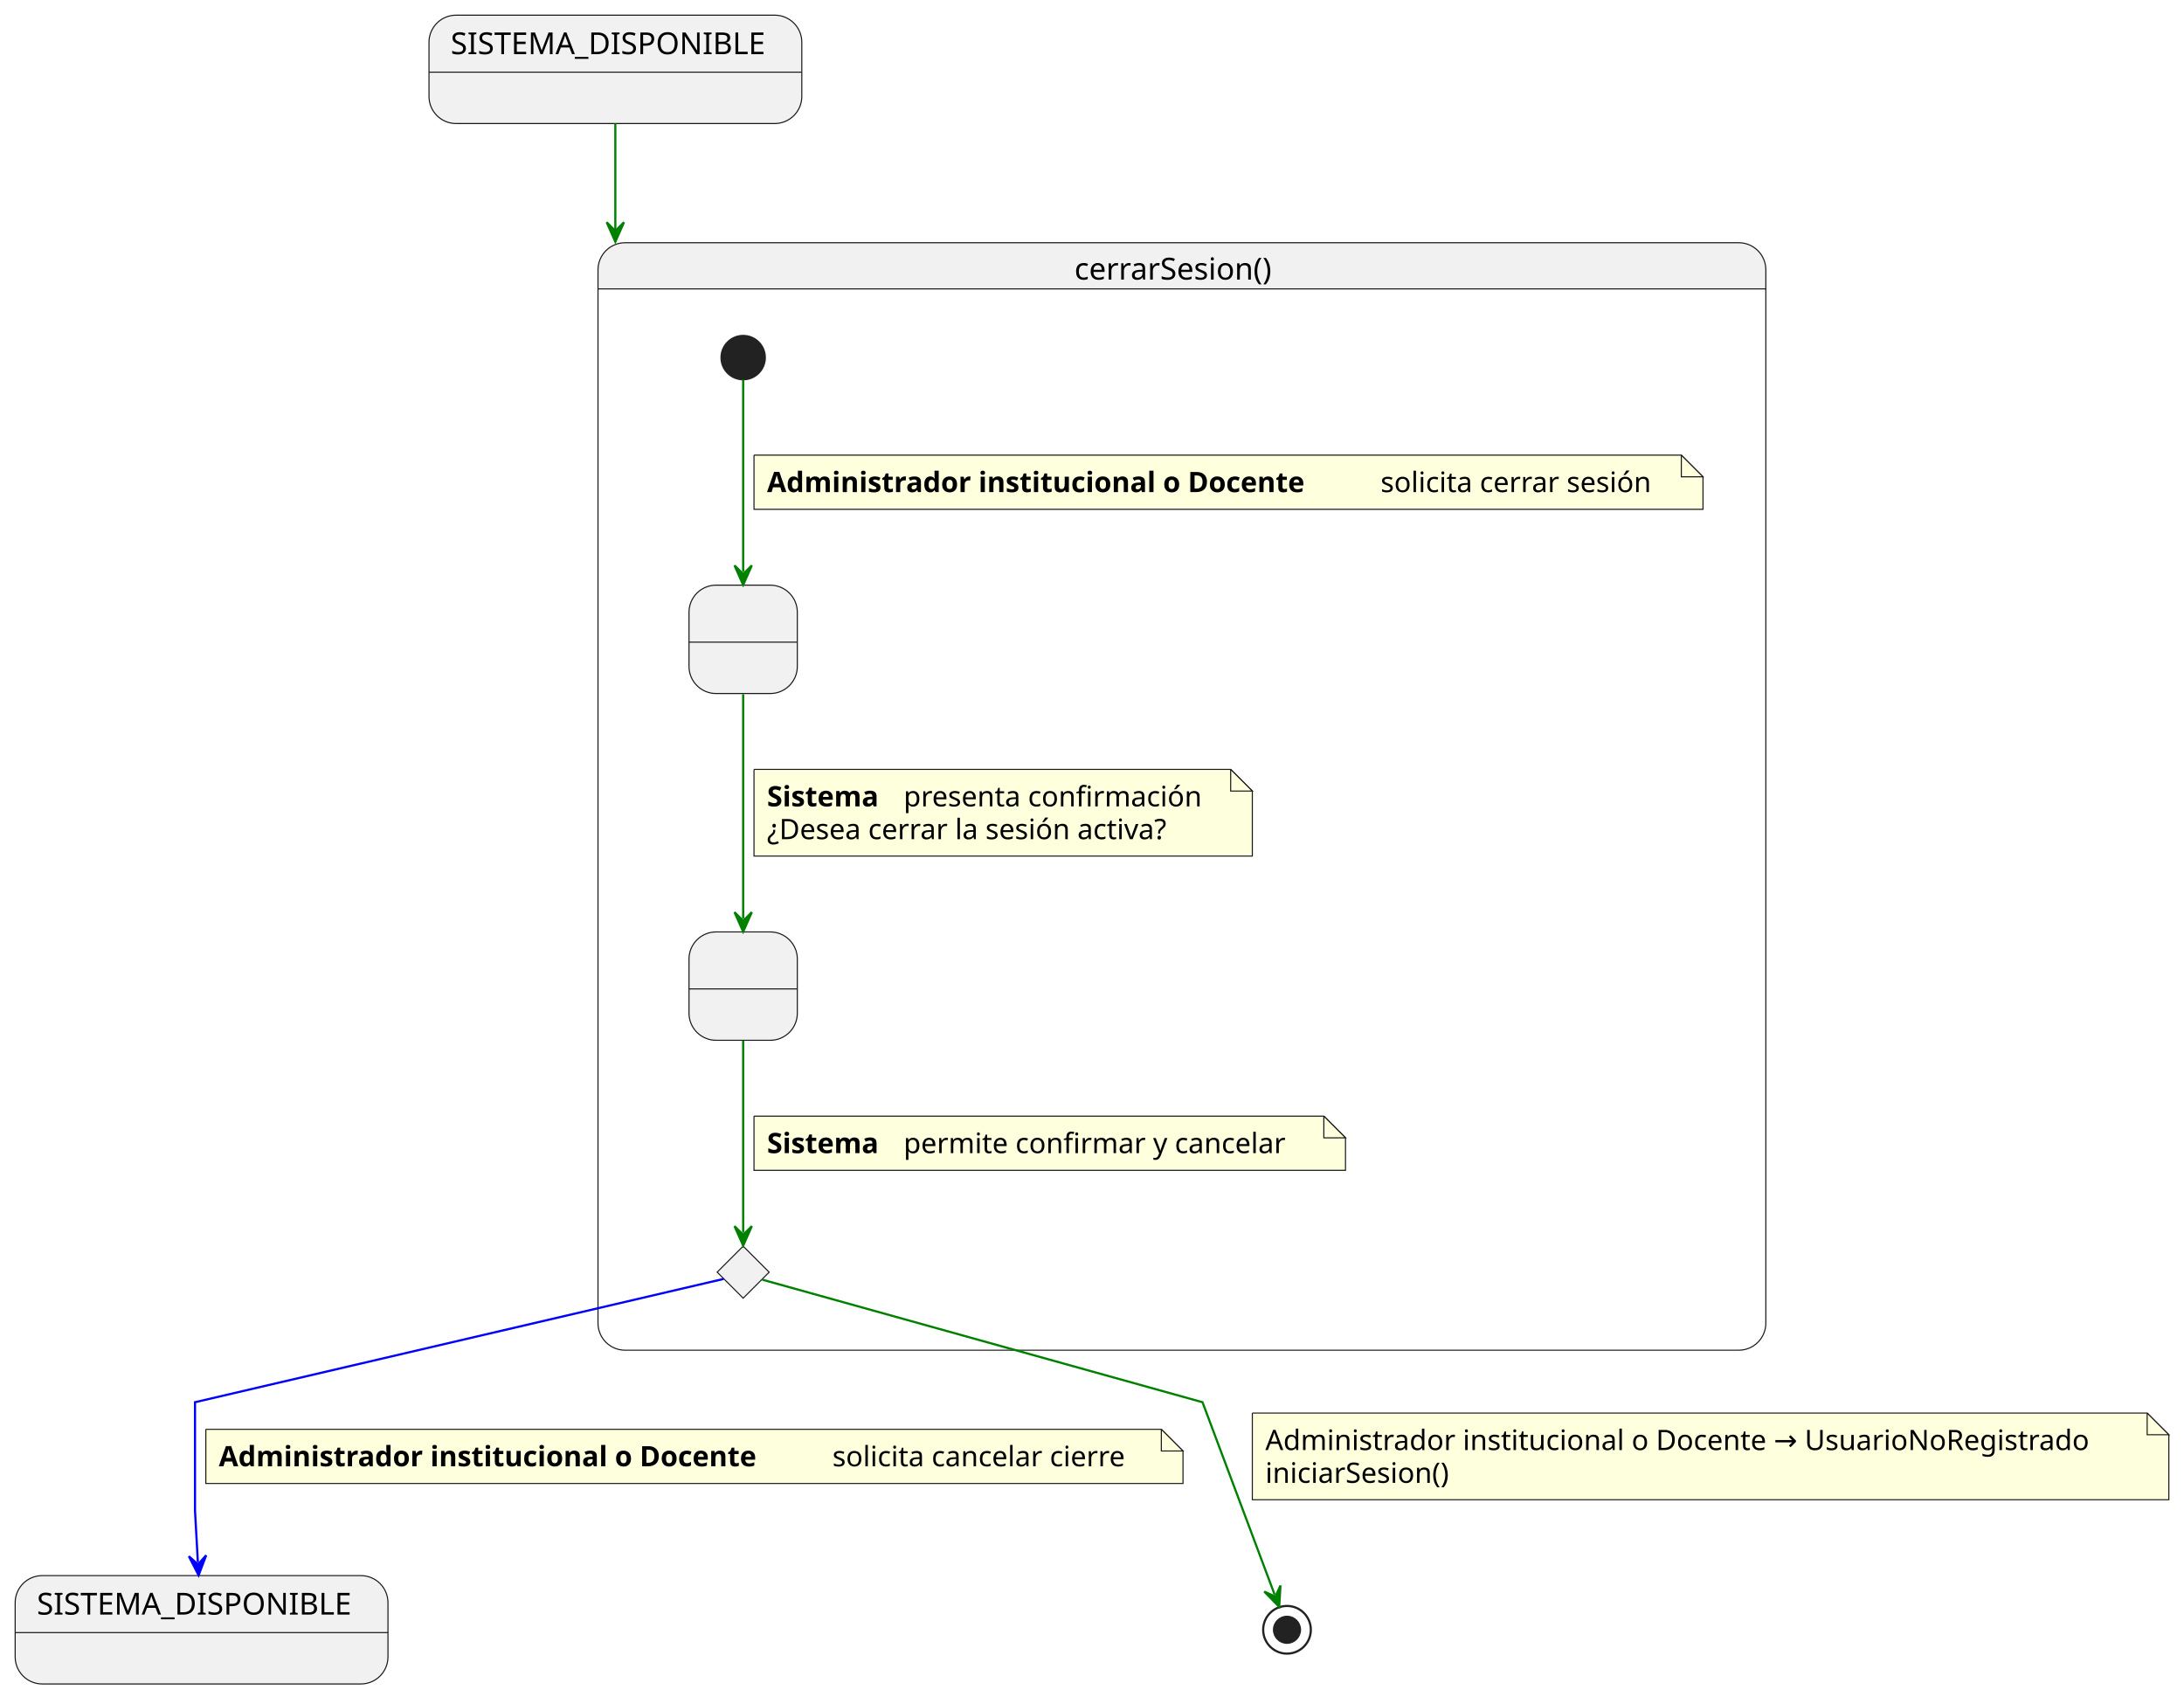
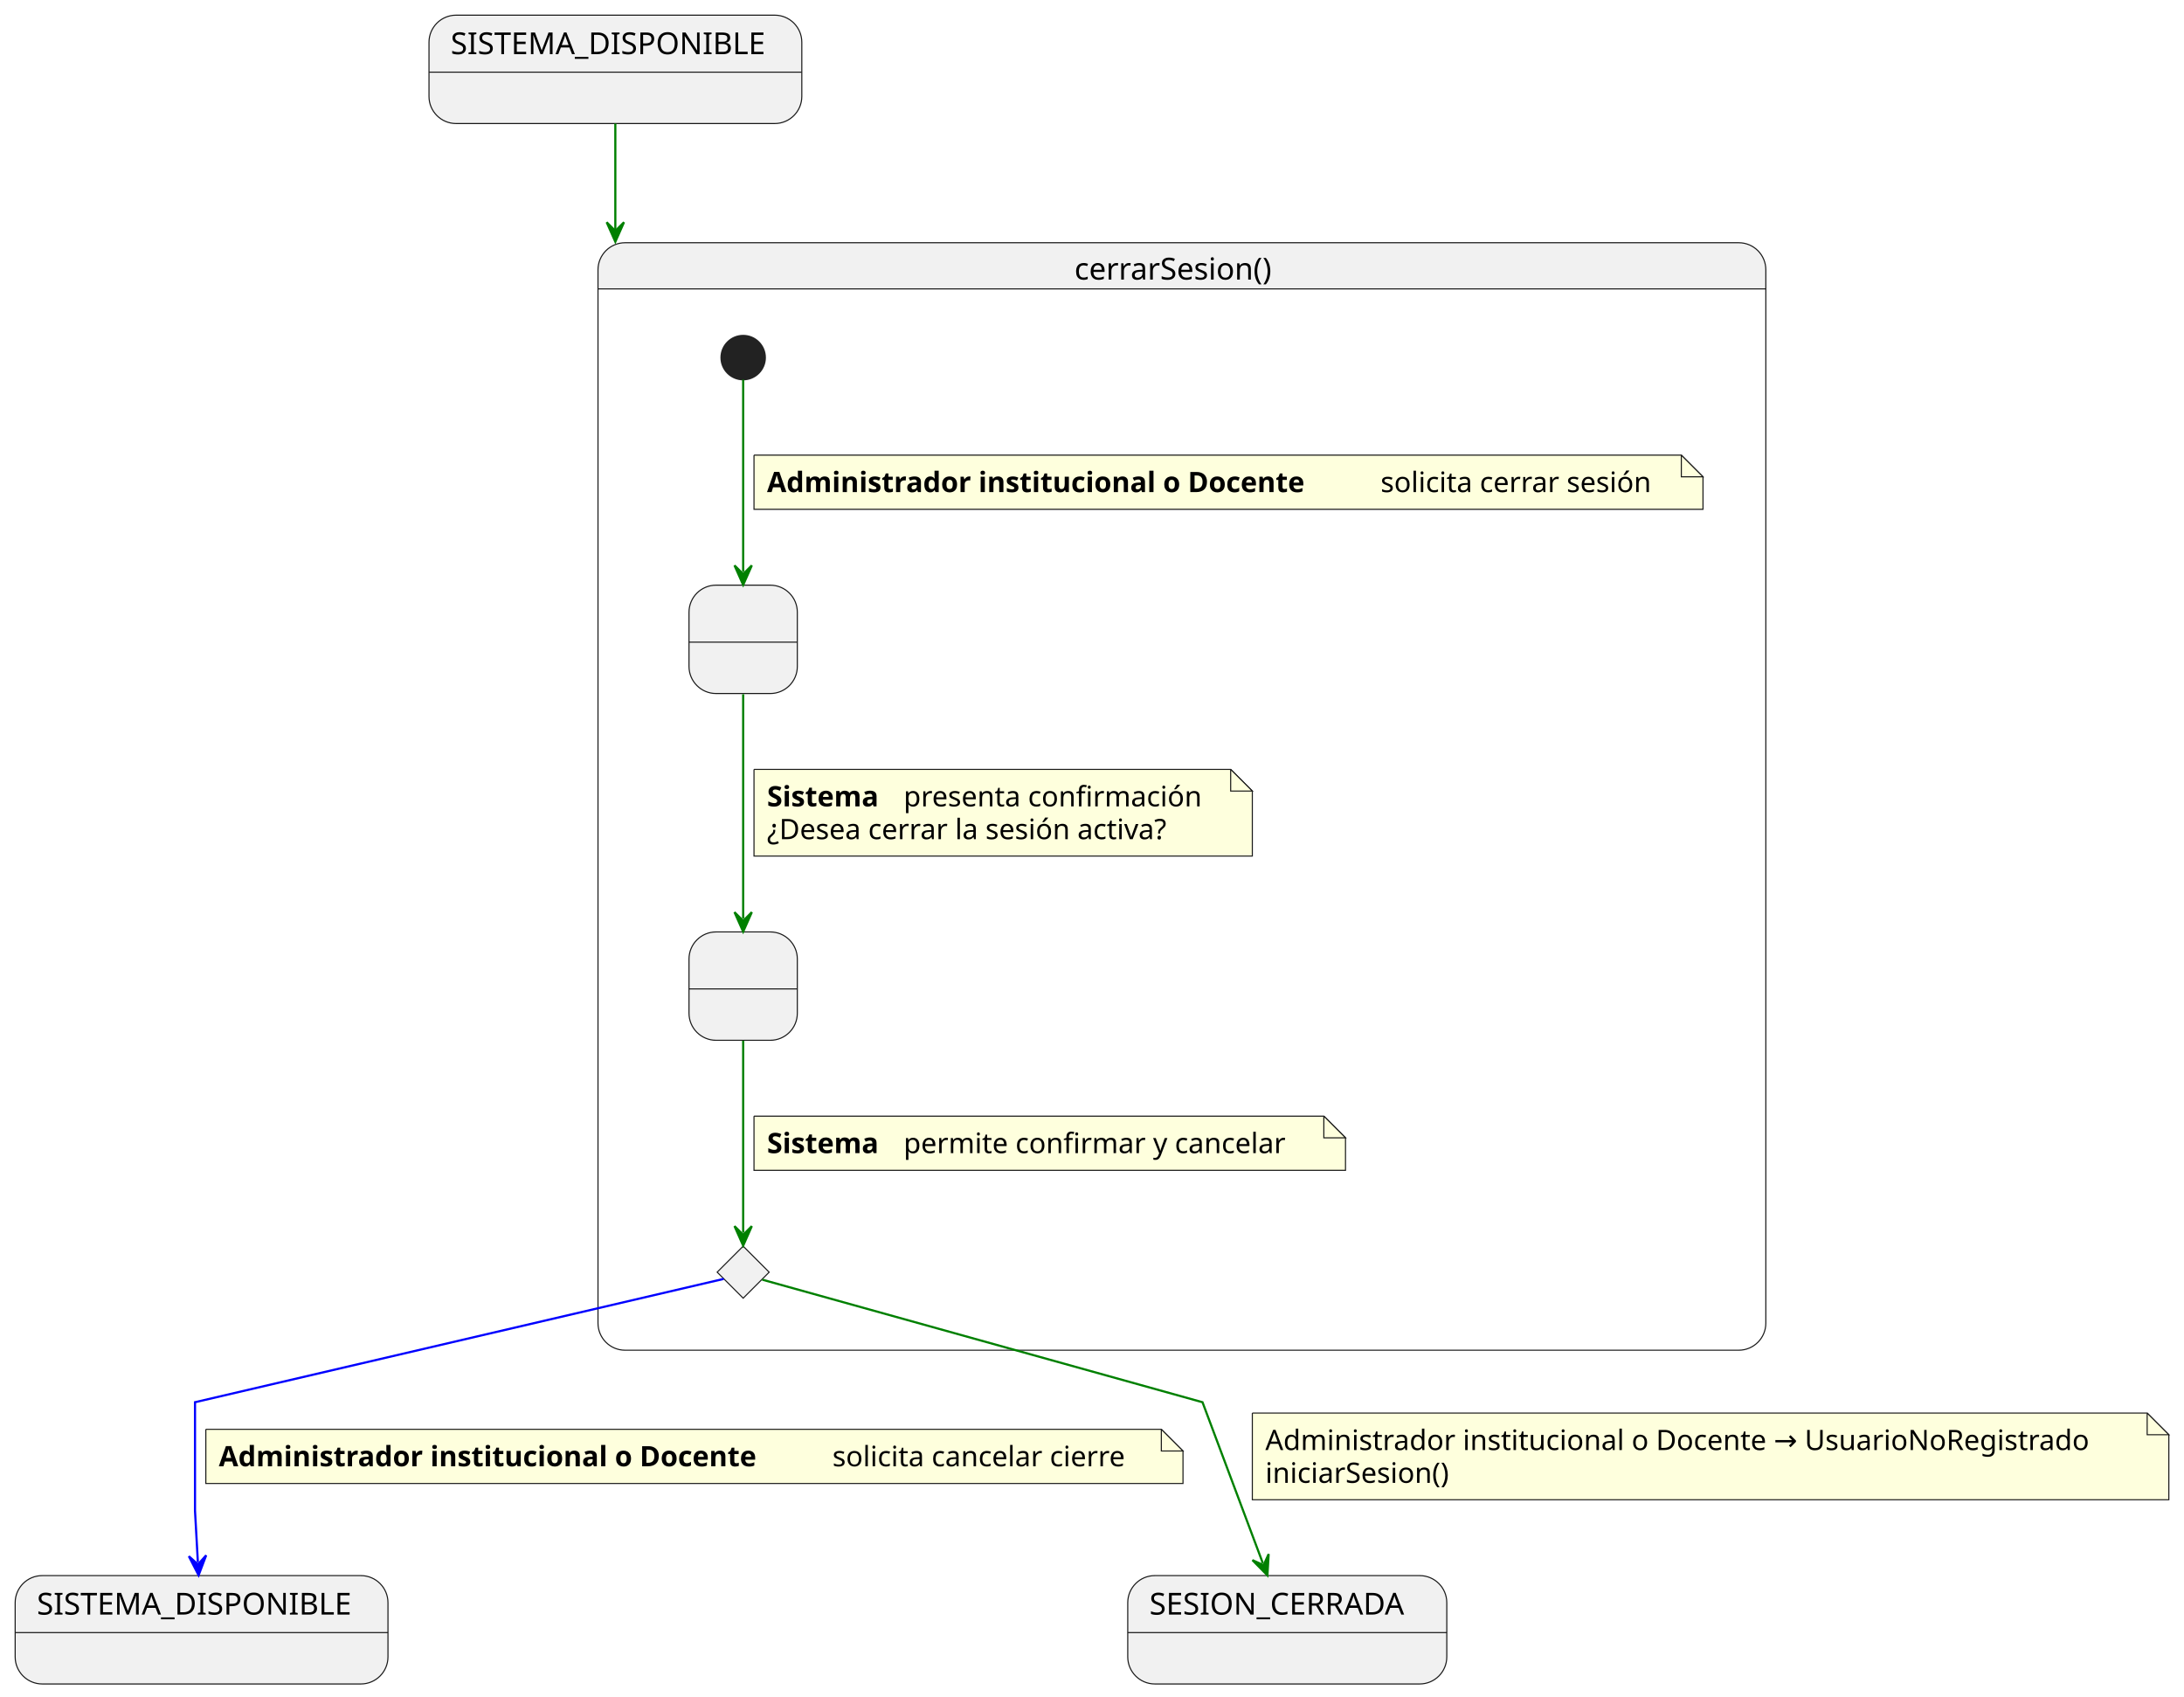
<svg xmlns="http://www.w3.org/2000/svg" contentStyleType="text/css" data-diagram-type="STATE" height="783px" preserveAspectRatio="none" style="width:1008px;height:783px;background:#FFFFFF;" version="1.1" viewBox="0 0 1008 783" width="1008px" zoomAndPan="magnify">
  <defs />
  <g>
    <g class="cluster" data-entity="cerrarSesion" data-source-line="6" data-uid="ent0004" id="cluster_cerrarSesion">
      <path d="M288.5,112 L802.5,112 A12.5,12.5 0 0 1 815,124.5 L815,133.297 L276,133.297 L276,124.5 A12.5,12.5 0 0 1 288.5,112" fill="#F1F1F1" />
      <rect fill="none" height="511" rx="12.5" ry="12.5" style="stroke:#181818;stroke-width:0.5;" width="539" x="276" y="112" />
      <line style="stroke:#181818;stroke-width:0.5;" x1="276" x2="815" y1="133.297" y2="133.297" />
      <text fill="#000000" font-family="sans-serif" font-size="14" lengthAdjust="spacing" textLength="99.203" x="495.898" y="128.995">cerrarSesion()</text>
    </g>
    <g id="cerrarSesion.SolicitandoCierre">
      <rect fill="#F1F1F1" height="50" rx="12.5" ry="12.5" style="stroke:#181818;stroke-width:0.5;" width="50" x="318" y="270" />
      <line style="stroke:#181818;stroke-width:0.5;" x1="318" x2="368" y1="296.297" y2="296.297" />
      <text fill="#000000" font-family="sans-serif" font-size="14" lengthAdjust="spacing" textLength="4.45" x="340.775" y="287.995"> </text>
    </g>
    <g id="cerrarSesion.ConfirmandoCierre">
      <rect fill="#F1F1F1" height="50" rx="12.5" ry="12.5" style="stroke:#181818;stroke-width:0.5;" width="50" x="318" y="430" />
      <line style="stroke:#181818;stroke-width:0.5;" x1="318" x2="368" y1="456.297" y2="456.297" />
      <text fill="#000000" font-family="sans-serif" font-size="14" lengthAdjust="spacing" textLength="4.45" x="340.775" y="447.995"> </text>
    </g>
    <g class="entity" data-entity="c" data-uid="ent0007" id="entity_c">
      <polygon fill="#F1F1F1" points="343,575,355,587,343,599,331,587,343,575" style="stroke:#181818;stroke-width:0.5;" />
    </g>
    <ellipse cx="343" cy="165" fill="#222222" rx="10" ry="10" style="stroke:#222222;stroke-width:1;" />
    <g id="SISTEMA_DISPONIBLE">
      <rect fill="#F1F1F1" height="50" rx="12.5" ry="12.5" style="stroke:#181818;stroke-width:0.5;" width="172.065" x="198" y="7" />
      <line style="stroke:#181818;stroke-width:0.5;" x1="198" x2="370.065" y1="33.297" y2="33.297" />
      <text fill="#000000" font-family="sans-serif" font-size="14" lengthAdjust="spacing" textLength="152.065" x="208" y="24.995">SISTEMA_DISPONIBLE</text>
    </g>
    <g id="SISTEMA_DISPONIBLE2">
      <rect fill="#F1F1F1" height="50" rx="12.5" ry="12.5" style="stroke:#181818;stroke-width:0.5;" width="172.065" x="7" y="727" />
      <line style="stroke:#181818;stroke-width:0.5;" x1="7" x2="179.065" y1="753.297" y2="753.297" />
      <text fill="#000000" font-family="sans-serif" font-size="14" lengthAdjust="spacing" textLength="152.065" x="17" y="744.995">SISTEMA_DISPONIBLE</text>
    </g>
-     <ellipse cx="594" cy="752" fill="none" rx="11" ry="11" style="stroke:#222222;stroke-width:1;" />
-     <ellipse cx="594" cy="752" fill="#222222" rx="6" ry="6" style="stroke:#222222;stroke-width:1;" />
+     <g id="SESION_CERRADA">
+       <rect fill="#F1F1F1" height="50" rx="12.5" ry="12.5" style="stroke:#181818;stroke-width:0.5;" width="147.251" x="520.5" y="727" />
+       <line style="stroke:#181818;stroke-width:0.5;" x1="520.5" x2="667.751" y1="753.297" y2="753.297" />
+       <text fill="#000000" font-family="sans-serif" font-size="14" lengthAdjust="spacing" textLength="127.251" x="530.5" y="744.995">SESION_CERRADA</text>
+     </g>
    <g class="link" data-entity-1=".start.cerrarSesion" data-entity-2="SolicitandoCierre" data-source-line="12" data-uid="lnk3" id="link_.start.cerrarSesion_SolicitandoCierre">
      <path d="M343,175.21 C343,194.81 343,235.23 343,263.89" fill="none" id="*start*cerrarSesion-to-SolicitandoCierre" style="stroke:#008000;stroke-width:1;" />
      <polygon fill="#008000" points="343,269.89,347,260.89,343,264.89,339,260.89,343,269.89" style="stroke:#008000;stroke-width:1;" />
      <path d="M348,210 L348,235 L786,235 L786,220 L776,210 L348,210" fill="#FEFFDD" style="stroke:#181818;stroke-width:0.5;" />
      <path d="M776,210 L776,220 L786,220 L776,210" fill="#FEFFDD" style="stroke:#181818;stroke-width:0.5;" />
      <text fill="#000000" font-family="sans-serif" font-size="13" font-weight="bold" lengthAdjust="spacing" textLength="279.068" x="354" y="227.067">Administrador institucional o Docente</text>
      <text fill="#000000" font-family="sans-serif" font-size="13" lengthAdjust="spacing" textLength="134.532" x="637.201" y="227.067">solicita cerrar sesión</text>
    </g>
    <g class="link" data-entity-1="SolicitandoCierre" data-entity-2="ConfirmandoCierre" data-source-line="17" data-uid="lnk4" id="link_SolicitandoCierre_ConfirmandoCierre">
      <path d="M343,320.34 C343,350.12 343,394.22 343,423.89" fill="none" id="SolicitandoCierre-to-ConfirmandoCierre" style="stroke:#008000;stroke-width:1;" />
      <polygon fill="#008000" points="343,429.89,347,420.89,343,424.89,339,420.89,343,429.89" style="stroke:#008000;stroke-width:1;" />
      <path d="M348,355 L348,395 L578,395 L578,365 L568,355 L348,355" fill="#FEFFDD" style="stroke:#181818;stroke-width:0.5;" />
      <path d="M568,355 L568,365 L578,365 L568,355" fill="#FEFFDD" style="stroke:#181818;stroke-width:0.5;" />
      <text fill="#000000" font-family="sans-serif" font-size="13" font-weight="bold" lengthAdjust="spacing" textLength="58.906" x="354" y="372.067">Sistema</text>
      <text fill="#000000" font-family="sans-serif" font-size="13" lengthAdjust="spacing" textLength="146.256" x="417.039" y="372.067">presenta confirmación</text>
      <text fill="#000000" font-family="sans-serif" font-size="13" lengthAdjust="spacing" textLength="202.63" x="354" y="387.2">¿Desea cerrar la sesión activa?</text>
    </g>
    <g class="link" data-entity-1="ConfirmandoCierre" data-entity-2="c" data-source-line="23" data-uid="lnk5" id="link_ConfirmandoCierre_c">
      <path d="M343,480.15 C343,508.34 343,547.79 343,568.75" fill="none" id="ConfirmandoCierre-to-c" style="stroke:#008000;stroke-width:1;" />
      <polygon fill="#008000" points="343,574.75,347,565.75,343,569.75,339,565.75,343,574.75" style="stroke:#008000;stroke-width:1;" />
      <path d="M348,515 L348,540 L621,540 L621,525 L611,515 L348,515" fill="#FEFFDD" style="stroke:#181818;stroke-width:0.5;" />
      <path d="M611,515 L611,525 L621,525 L611,515" fill="#FEFFDD" style="stroke:#181818;stroke-width:0.5;" />
      <text fill="#000000" font-family="sans-serif" font-size="13" font-weight="bold" lengthAdjust="spacing" textLength="58.906" x="354" y="532.067">Sistema</text>
      <text fill="#000000" font-family="sans-serif" font-size="13" lengthAdjust="spacing" textLength="189.325" x="417.039" y="532.067">permite confirmar y cancelar</text>
    </g>
    <g class="link" data-entity-1="SISTEMA_DISPONIBLE" data-entity-2="cerrarSesion" data-source-line="31" data-uid="lnk6" id="link_SISTEMA_DISPONIBLE_cerrarSesion">
      <path d="M284,57.03 C284,66.338 284,77.543 284,89.147 C284,94.95 284,100.852 284,106.667 C284,108.121 284,109.569 284,111.009 C284,111.189 284,105.369 284,105.549" fill="none" id="SISTEMA_DISPONIBLE-to-cerrarSesion" style="stroke:#008000;stroke-width:1;" />
      <polygon fill="#008000" points="284,111.549,288,102.549,284,106.549,280,102.549,284,111.549" style="stroke:#008000;stroke-width:1;" />
    </g>
    <g class="link" data-entity-1="c" data-entity-2="SISTEMA_DISPONIBLE2" data-source-line="33" data-uid="lnk7" id="link_c_SISTEMA_DISPONIBLE2">
      <path d="M334,590.1 C288.93,600.61 90,647 90,647 C90,647 90,697 90,697 C90,697 90.526,706.479 91.326,720.849" fill="none" id="c-to-SISTEMA_DISPONIBLE2" style="stroke:#0000FF;stroke-width:1;" />
      <polygon fill="#0000FF" points="91.66,726.84,95.153,717.632,91.382,721.848,87.166,718.076,91.66,726.84" style="stroke:#0000FF;stroke-width:1;" />
      <path d="M95,659.5 L95,684.5 L546,684.5 L546,669.5 L536,659.5 L95,659.5" fill="#FEFFDD" style="stroke:#181818;stroke-width:0.5;" />
      <path d="M536,659.5 L536,669.5 L546,669.5 L536,659.5" fill="#FEFFDD" style="stroke:#181818;stroke-width:0.5;" />
      <text fill="#000000" font-family="sans-serif" font-size="13" font-weight="bold" lengthAdjust="spacing" textLength="279.068" x="101" y="676.567">Administrador institucional o Docente</text>
      <text fill="#000000" font-family="sans-serif" font-size="13" lengthAdjust="spacing" textLength="146.904" x="384.201" y="676.567">solicita cancelar cierre</text>
    </g>
-     <g class="link" data-entity-1="c" data-entity-2=".end." data-source-line="38" data-uid="lnk9" id="link_c_.end.">
-       <path d="M351.84,590.46 C391.96,601.63 555,647 555,647 C555,647 578.644,710.042 588.294,735.782" fill="none" id="c-to-*end*" style="stroke:#008000;stroke-width:1;" />
-       <polygon fill="#008000" points="590.4,741.4,590.986,731.569,588.645,736.718,583.495,734.377,590.4,741.4" style="stroke:#008000;stroke-width:1;" />
+     <g class="link" data-entity-1="c" data-entity-2="SESION_CERRADA" data-source-line="38" data-uid="lnk9" id="link_c_SESION_CERRADA">
+       <path d="M351.84,590.46 C391.96,601.63 555,647 555,647 C555,647 571.323,690.542 582.843,721.262" fill="none" id="c-to-SESION_CERRADA" style="stroke:#008000;stroke-width:1;" />
+       <polygon fill="#008000" points="584.95,726.88,585.535,717.048,583.194,722.198,578.045,719.857,584.95,726.88" style="stroke:#008000;stroke-width:1;" />
      <path d="M578,652 L578,692 L1001,692 L1001,662 L991,652 L578,652" fill="#FEFFDD" style="stroke:#181818;stroke-width:0.5;" />
      <path d="M991,652 L991,662 L1001,662 L991,652" fill="#FEFFDD" style="stroke:#181818;stroke-width:0.5;" />
      <text fill="#000000" font-family="sans-serif" font-size="13" lengthAdjust="spacing" textLength="402.518" x="584" y="669.067">Administrador institucional o Docente → UsuarioNoRegistrado</text>
      <text fill="#000000" font-family="sans-serif" font-size="13" lengthAdjust="spacing" textLength="92.504" x="584" y="684.2">iniciarSesion()</text>
    </g>
  </g>
</svg>
